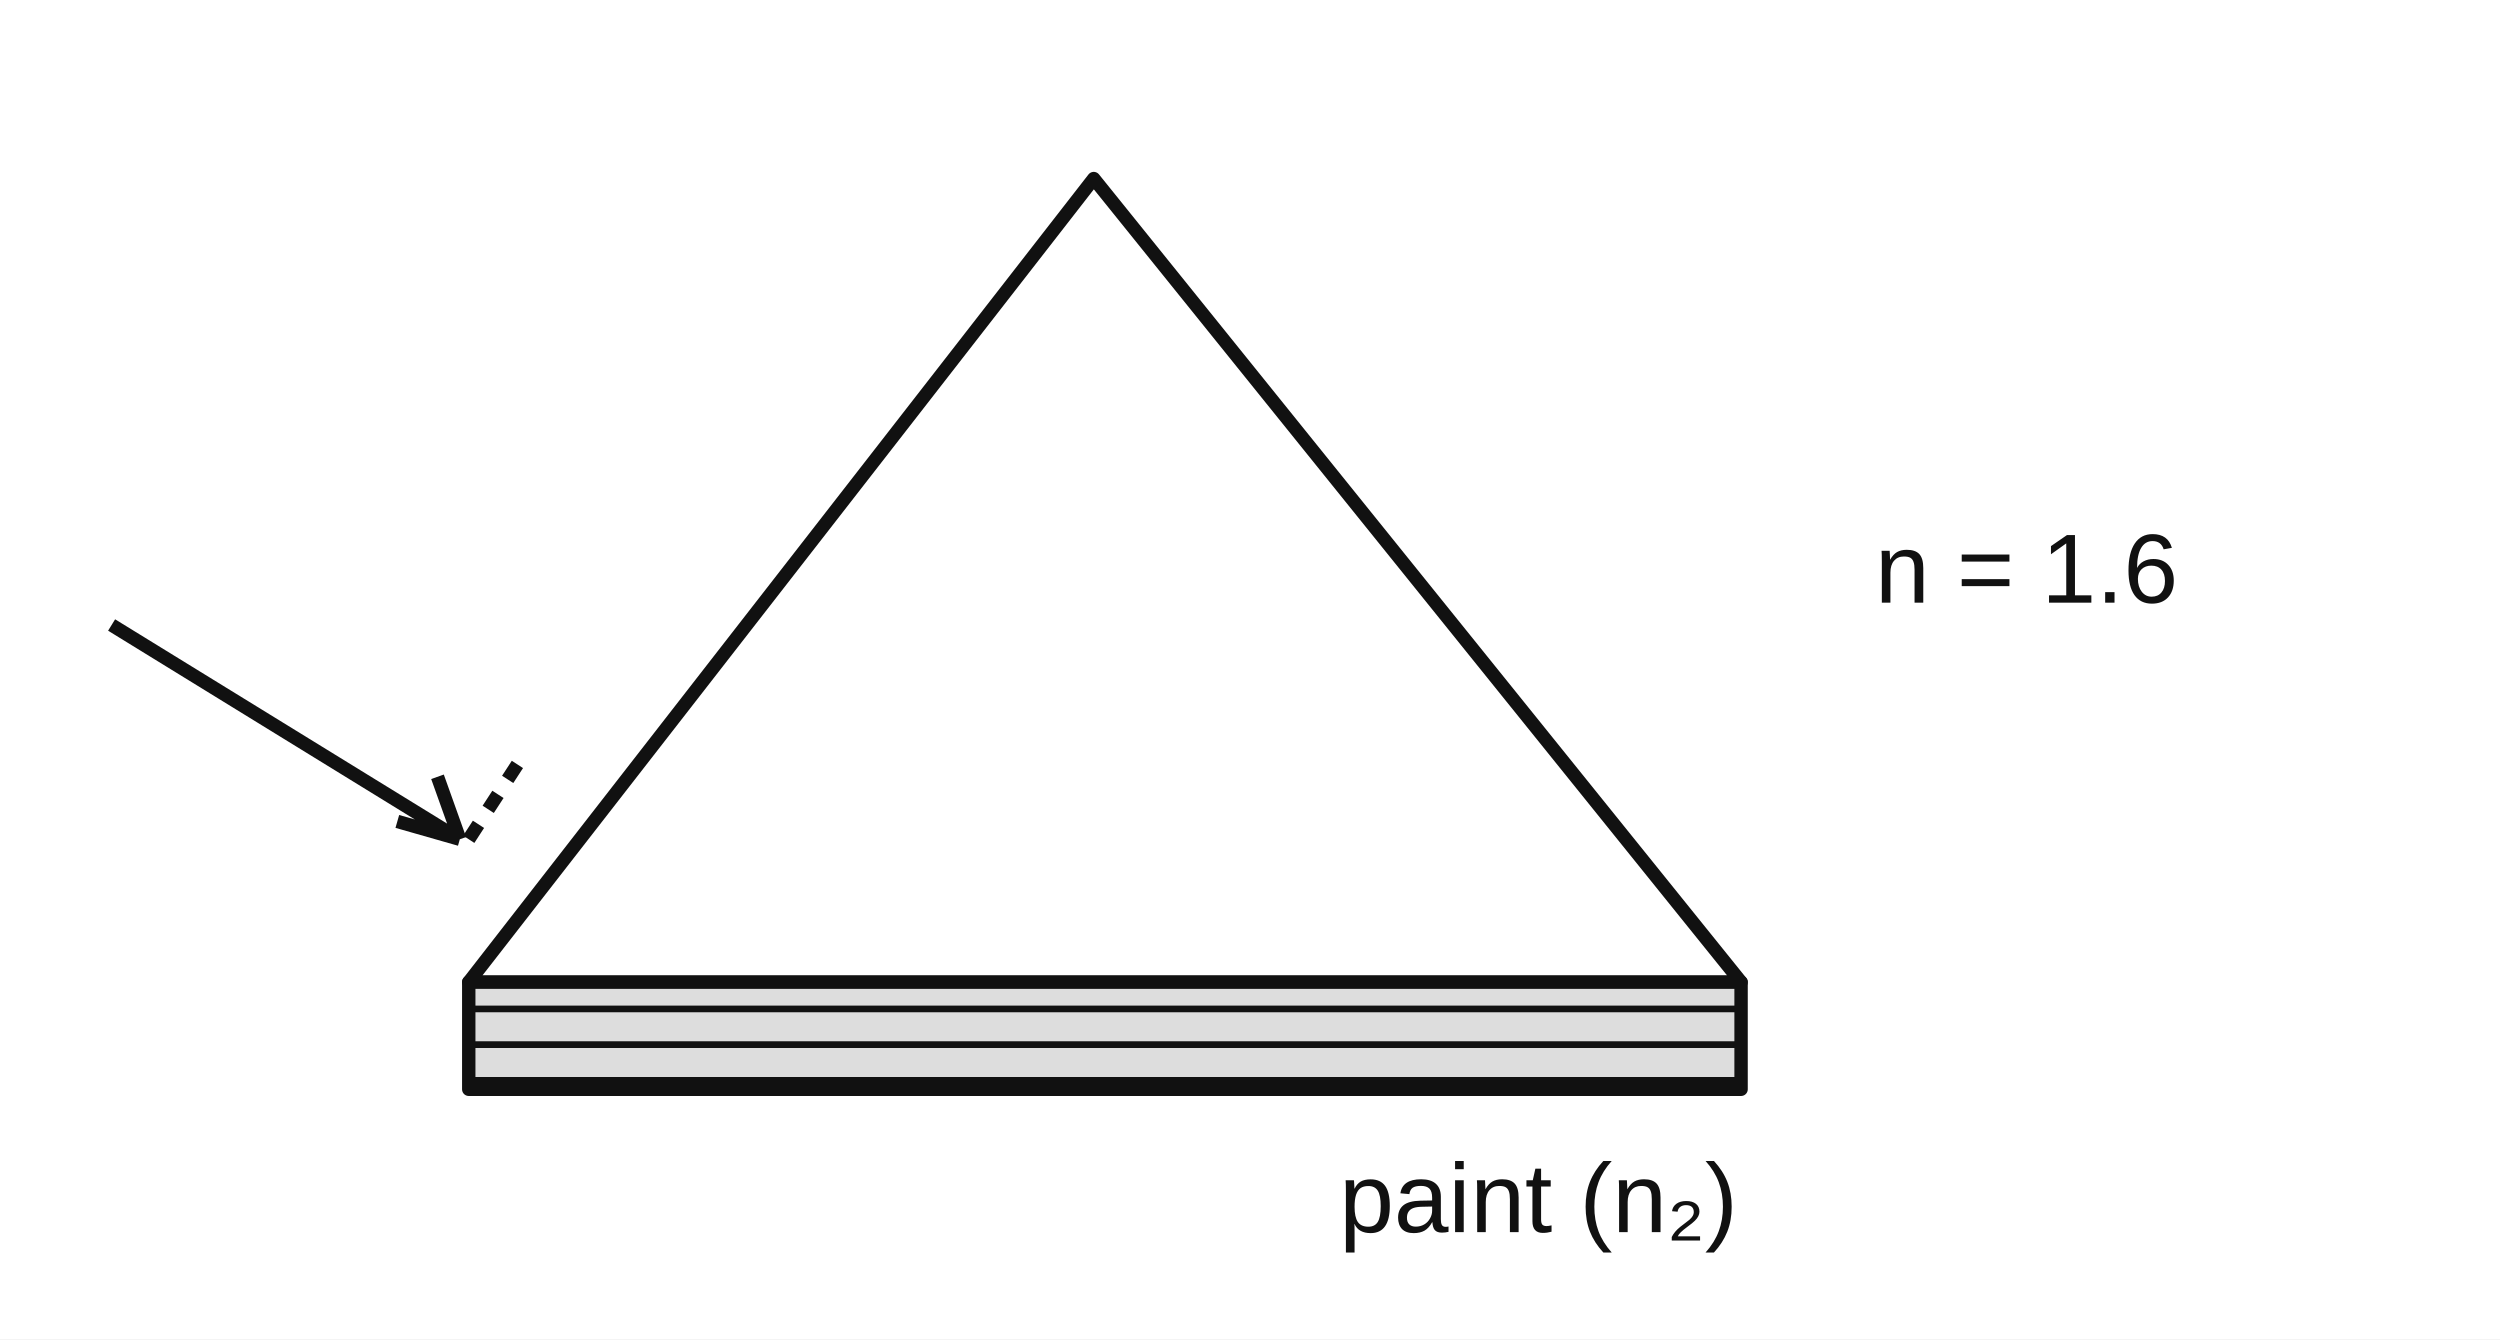
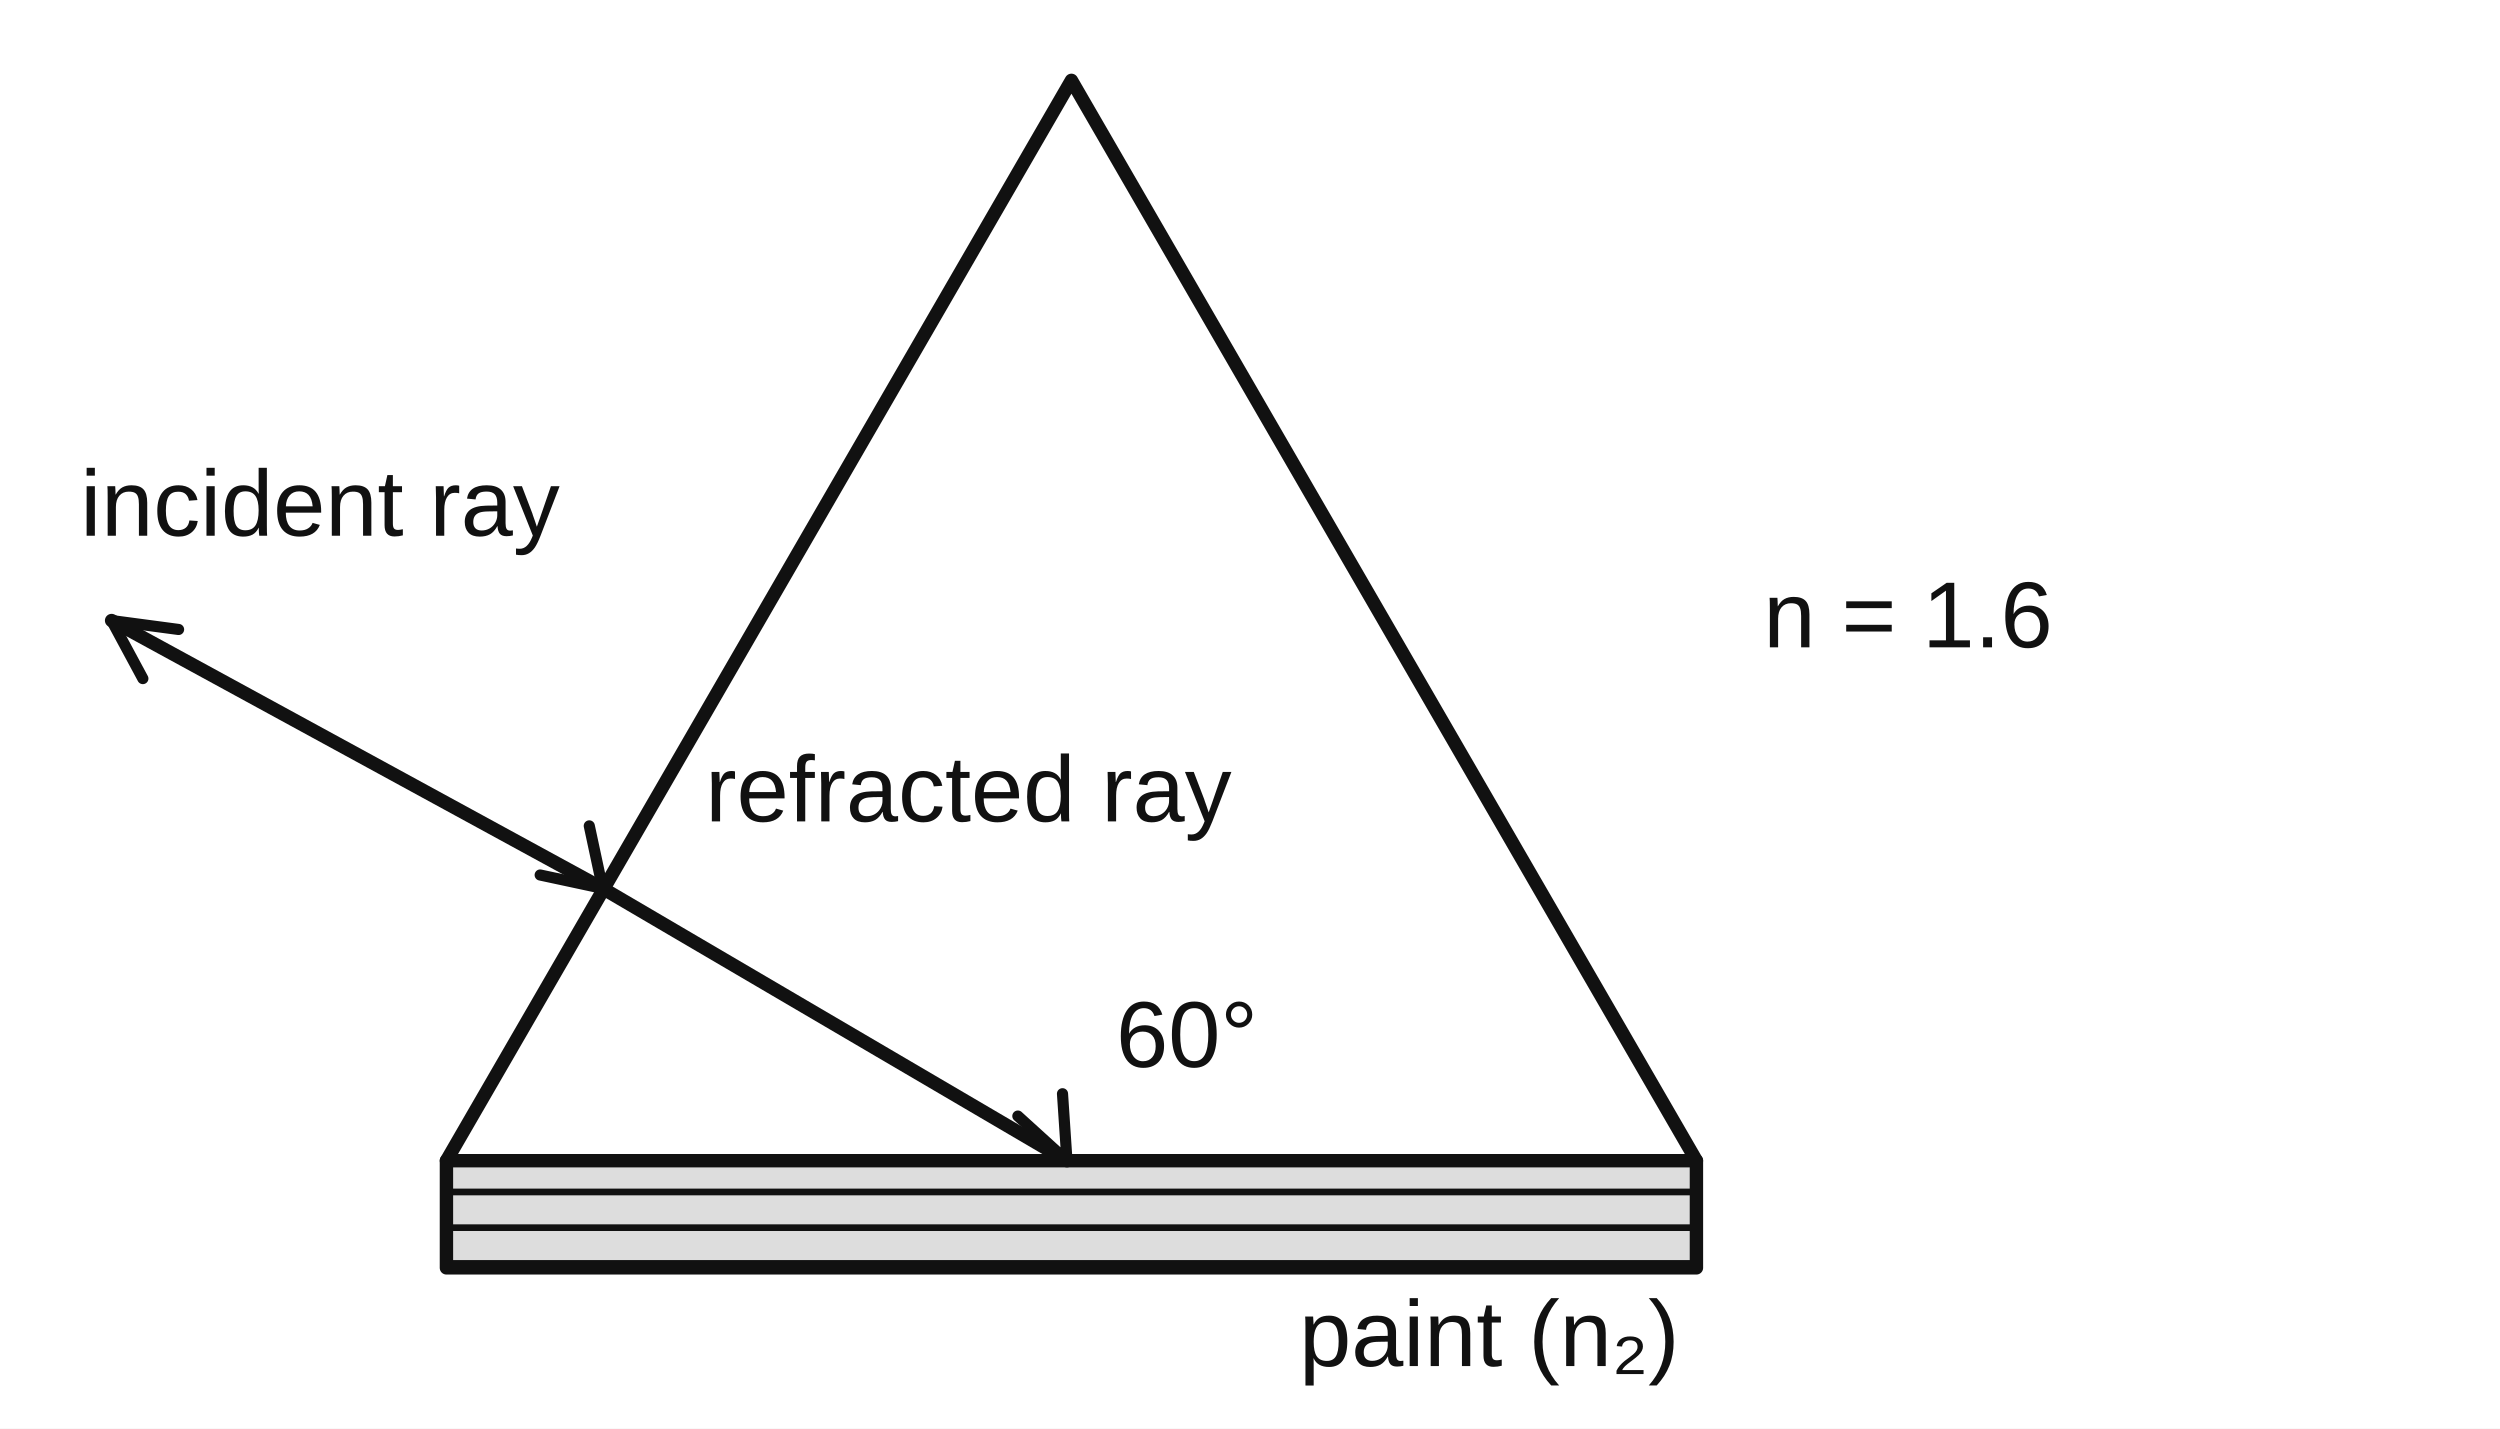
- <svg xmlns="http://www.w3.org/2000/svg" width="560" height="300" viewBox="0 0 560 300" role="img" aria-labelledby="title desc">
-   <rect width="560" height="300" fill="white" />
-   <g stroke="#111" stroke-width="3" stroke-linejoin="round" fill="none">
-     <path d="M105 220 L245 40 L390 220 Z" fill="white" />
-     <path d="M105 220 L390 220 L390 244 L105 244 Z" fill="#ddd" />
-     <path d="M105 220 L390 220 M105 226 L390 226 M105 234 L390 234 M105 242 L390 242" stroke-width="1.5" />
-     <path d="M25 140 L103 188 M103 188 L89 184 M103 188 L98 174" />
-     <path d="M105 188 L118 168" stroke-dasharray="4 4" />
+ <svg xmlns="http://www.w3.org/2000/svg" width="560" height="320" viewBox="0 0 560 320" role="img" aria-labelledby="title desc">
+   <rect width="560" height="320" fill="white" />
+   <g stroke="#111" stroke-width="3" stroke-linejoin="round" stroke-linecap="round" fill="none">
+     <path d="M100 260 L240 18 L380 260 Z" fill="white" />
+     <path d="M100 260 H380 V284 H100 Z" fill="#ddd" />
+     <path d="M100 260 H380 M100 267 H380 M100 275 H380 M100 283 H380" stroke-width="1.5" />
+     <path d="M25 139 L135 199 L239 260" />
+     <path d="M25 139 L40 141 M25 139 L32 152" stroke-width="2.5" />
+     <path d="M135 199 L121 196 M135 199 L132 185" stroke-width="2.5" />
+     <path d="M239 260 L228 250 M239 260 L238 245" stroke-width="2.5" />
  </g>
-   <g fill="#111" font-family="Arial, Helvetica, sans-serif" font-size="22">
-     <text x="300" y="276">paint (n₂)</text>
-     <text x="420" y="135">n = 1.6</text>
+   <g fill="#111" font-family="Arial, Helvetica, sans-serif" font-size="21">
+     <text x="291" y="306">paint (n₂)</text>
+     <text x="395" y="145">n = 1.6</text>
+     <text x="18" y="120">incident ray</text>
+     <text x="158" y="184">refracted ray</text>
+     <text x="250" y="239">60°</text>
  </g>
</svg>
